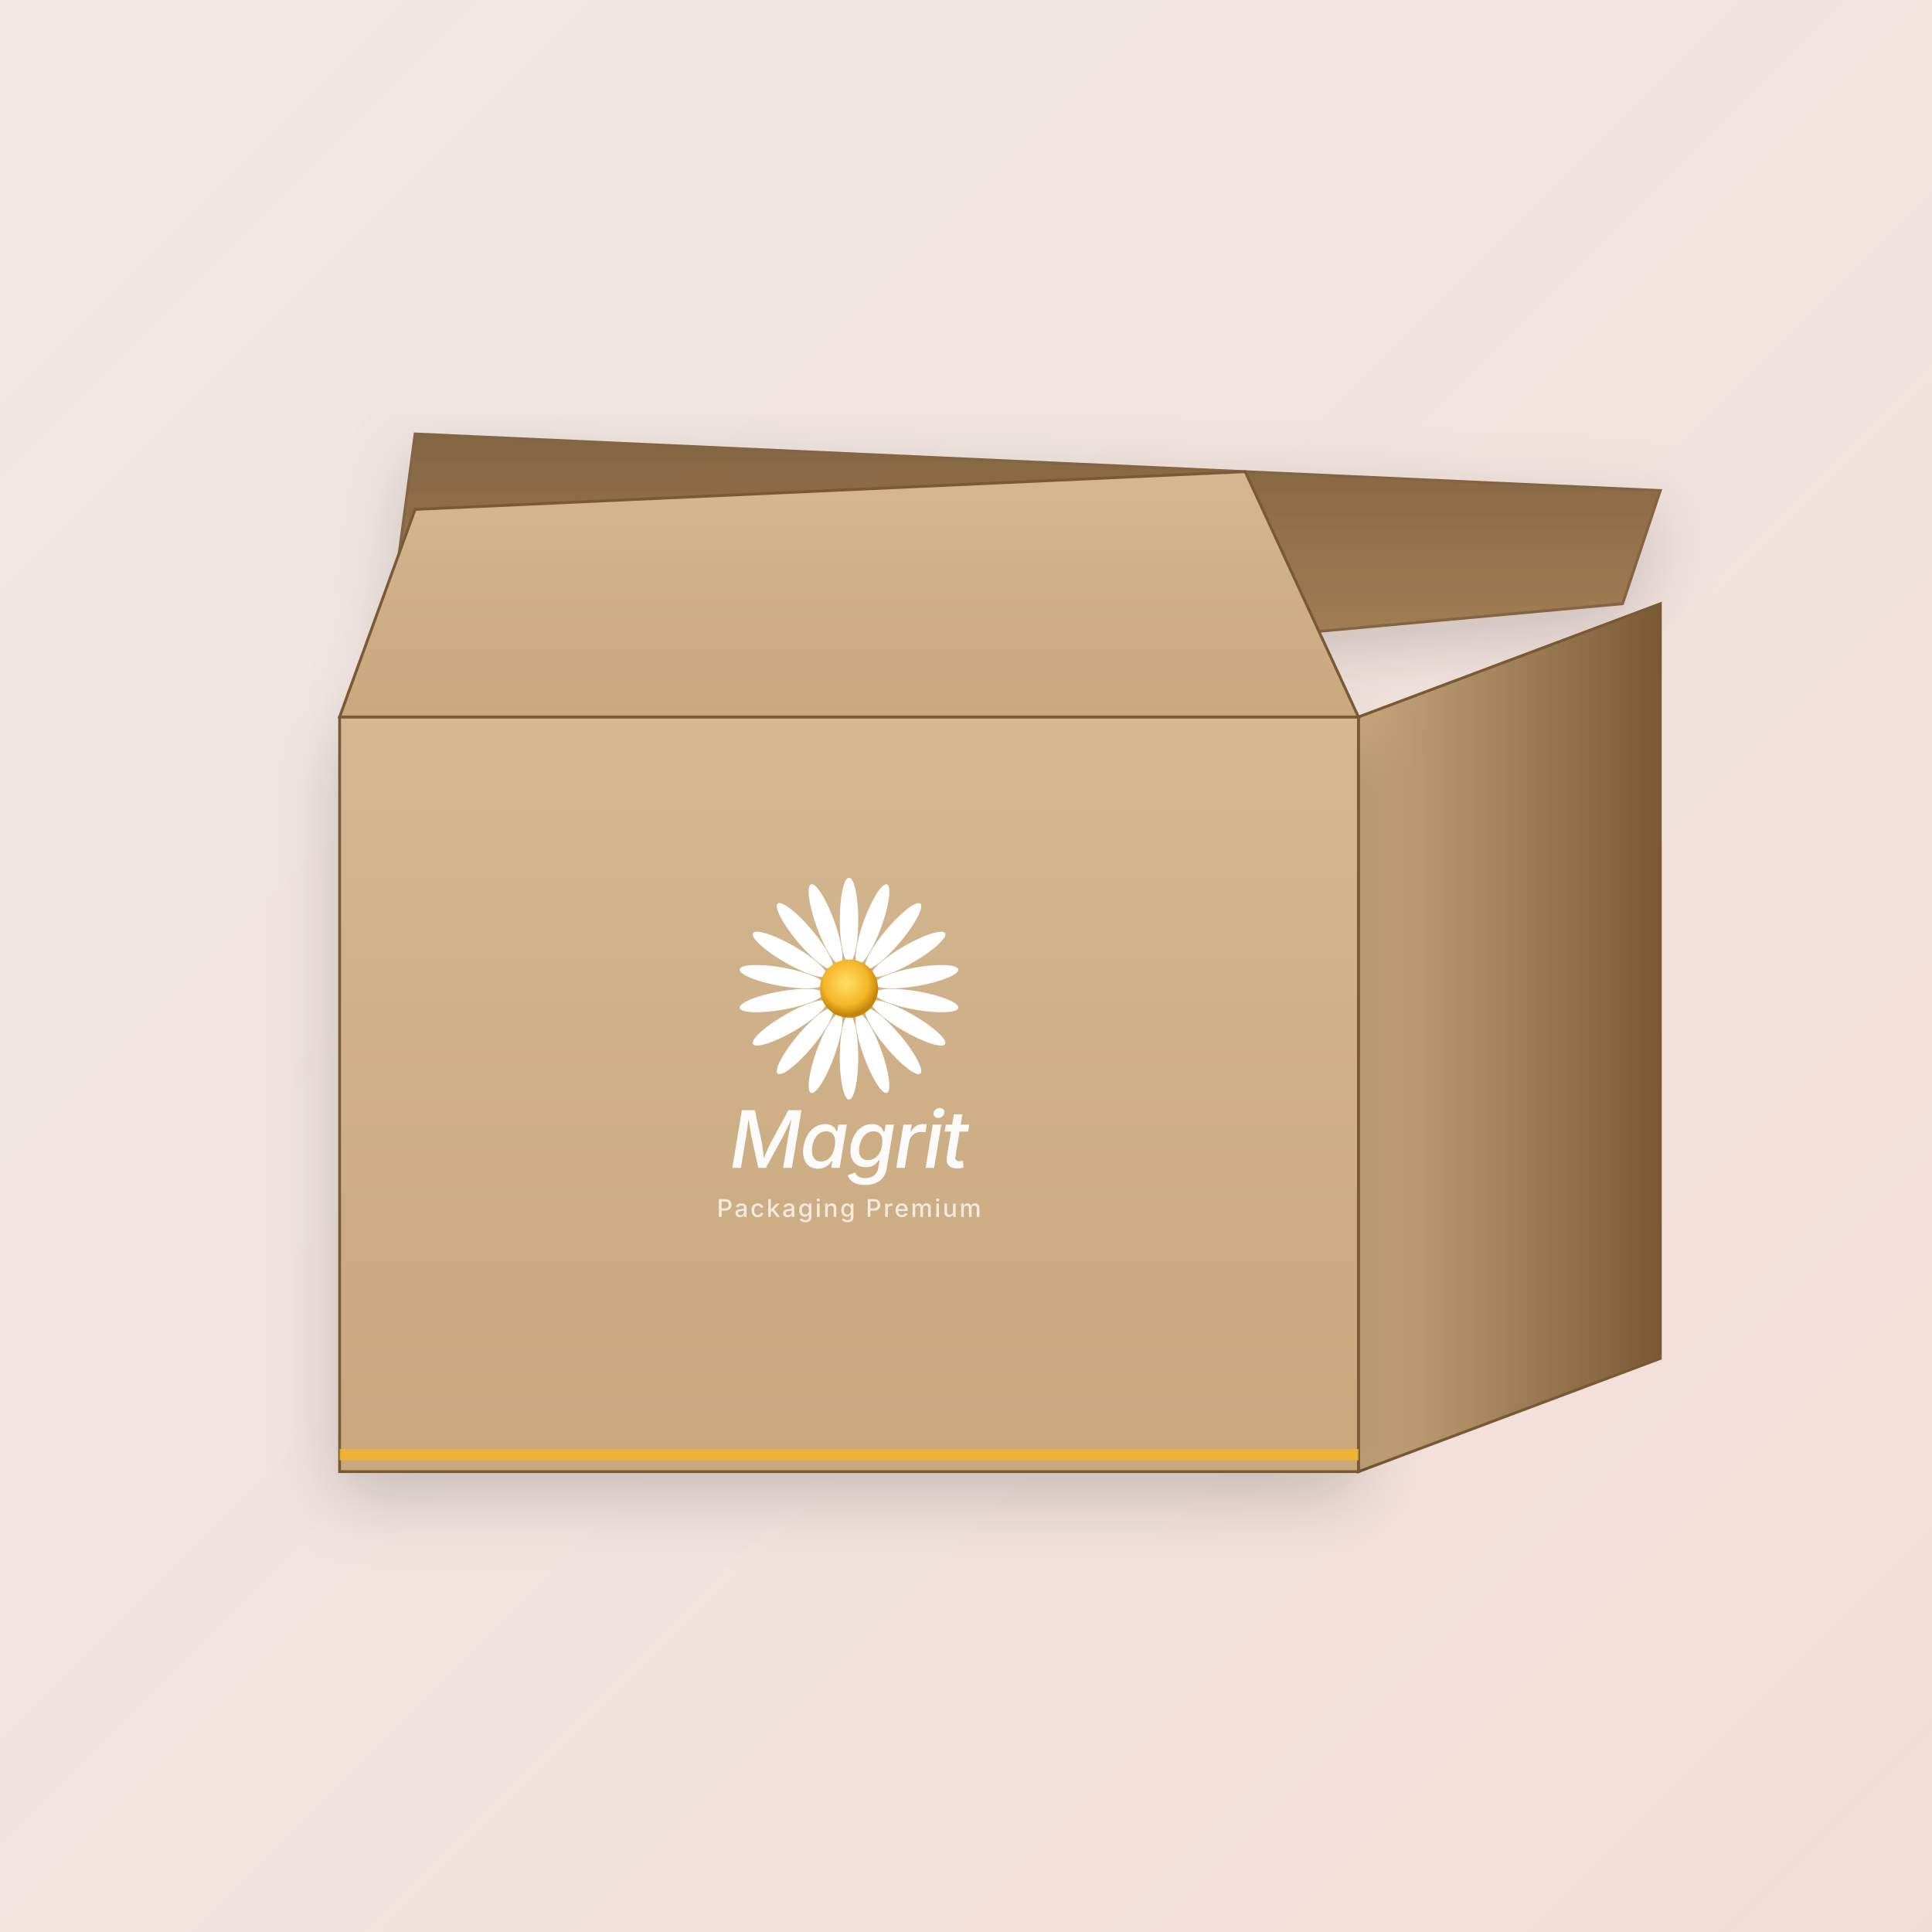
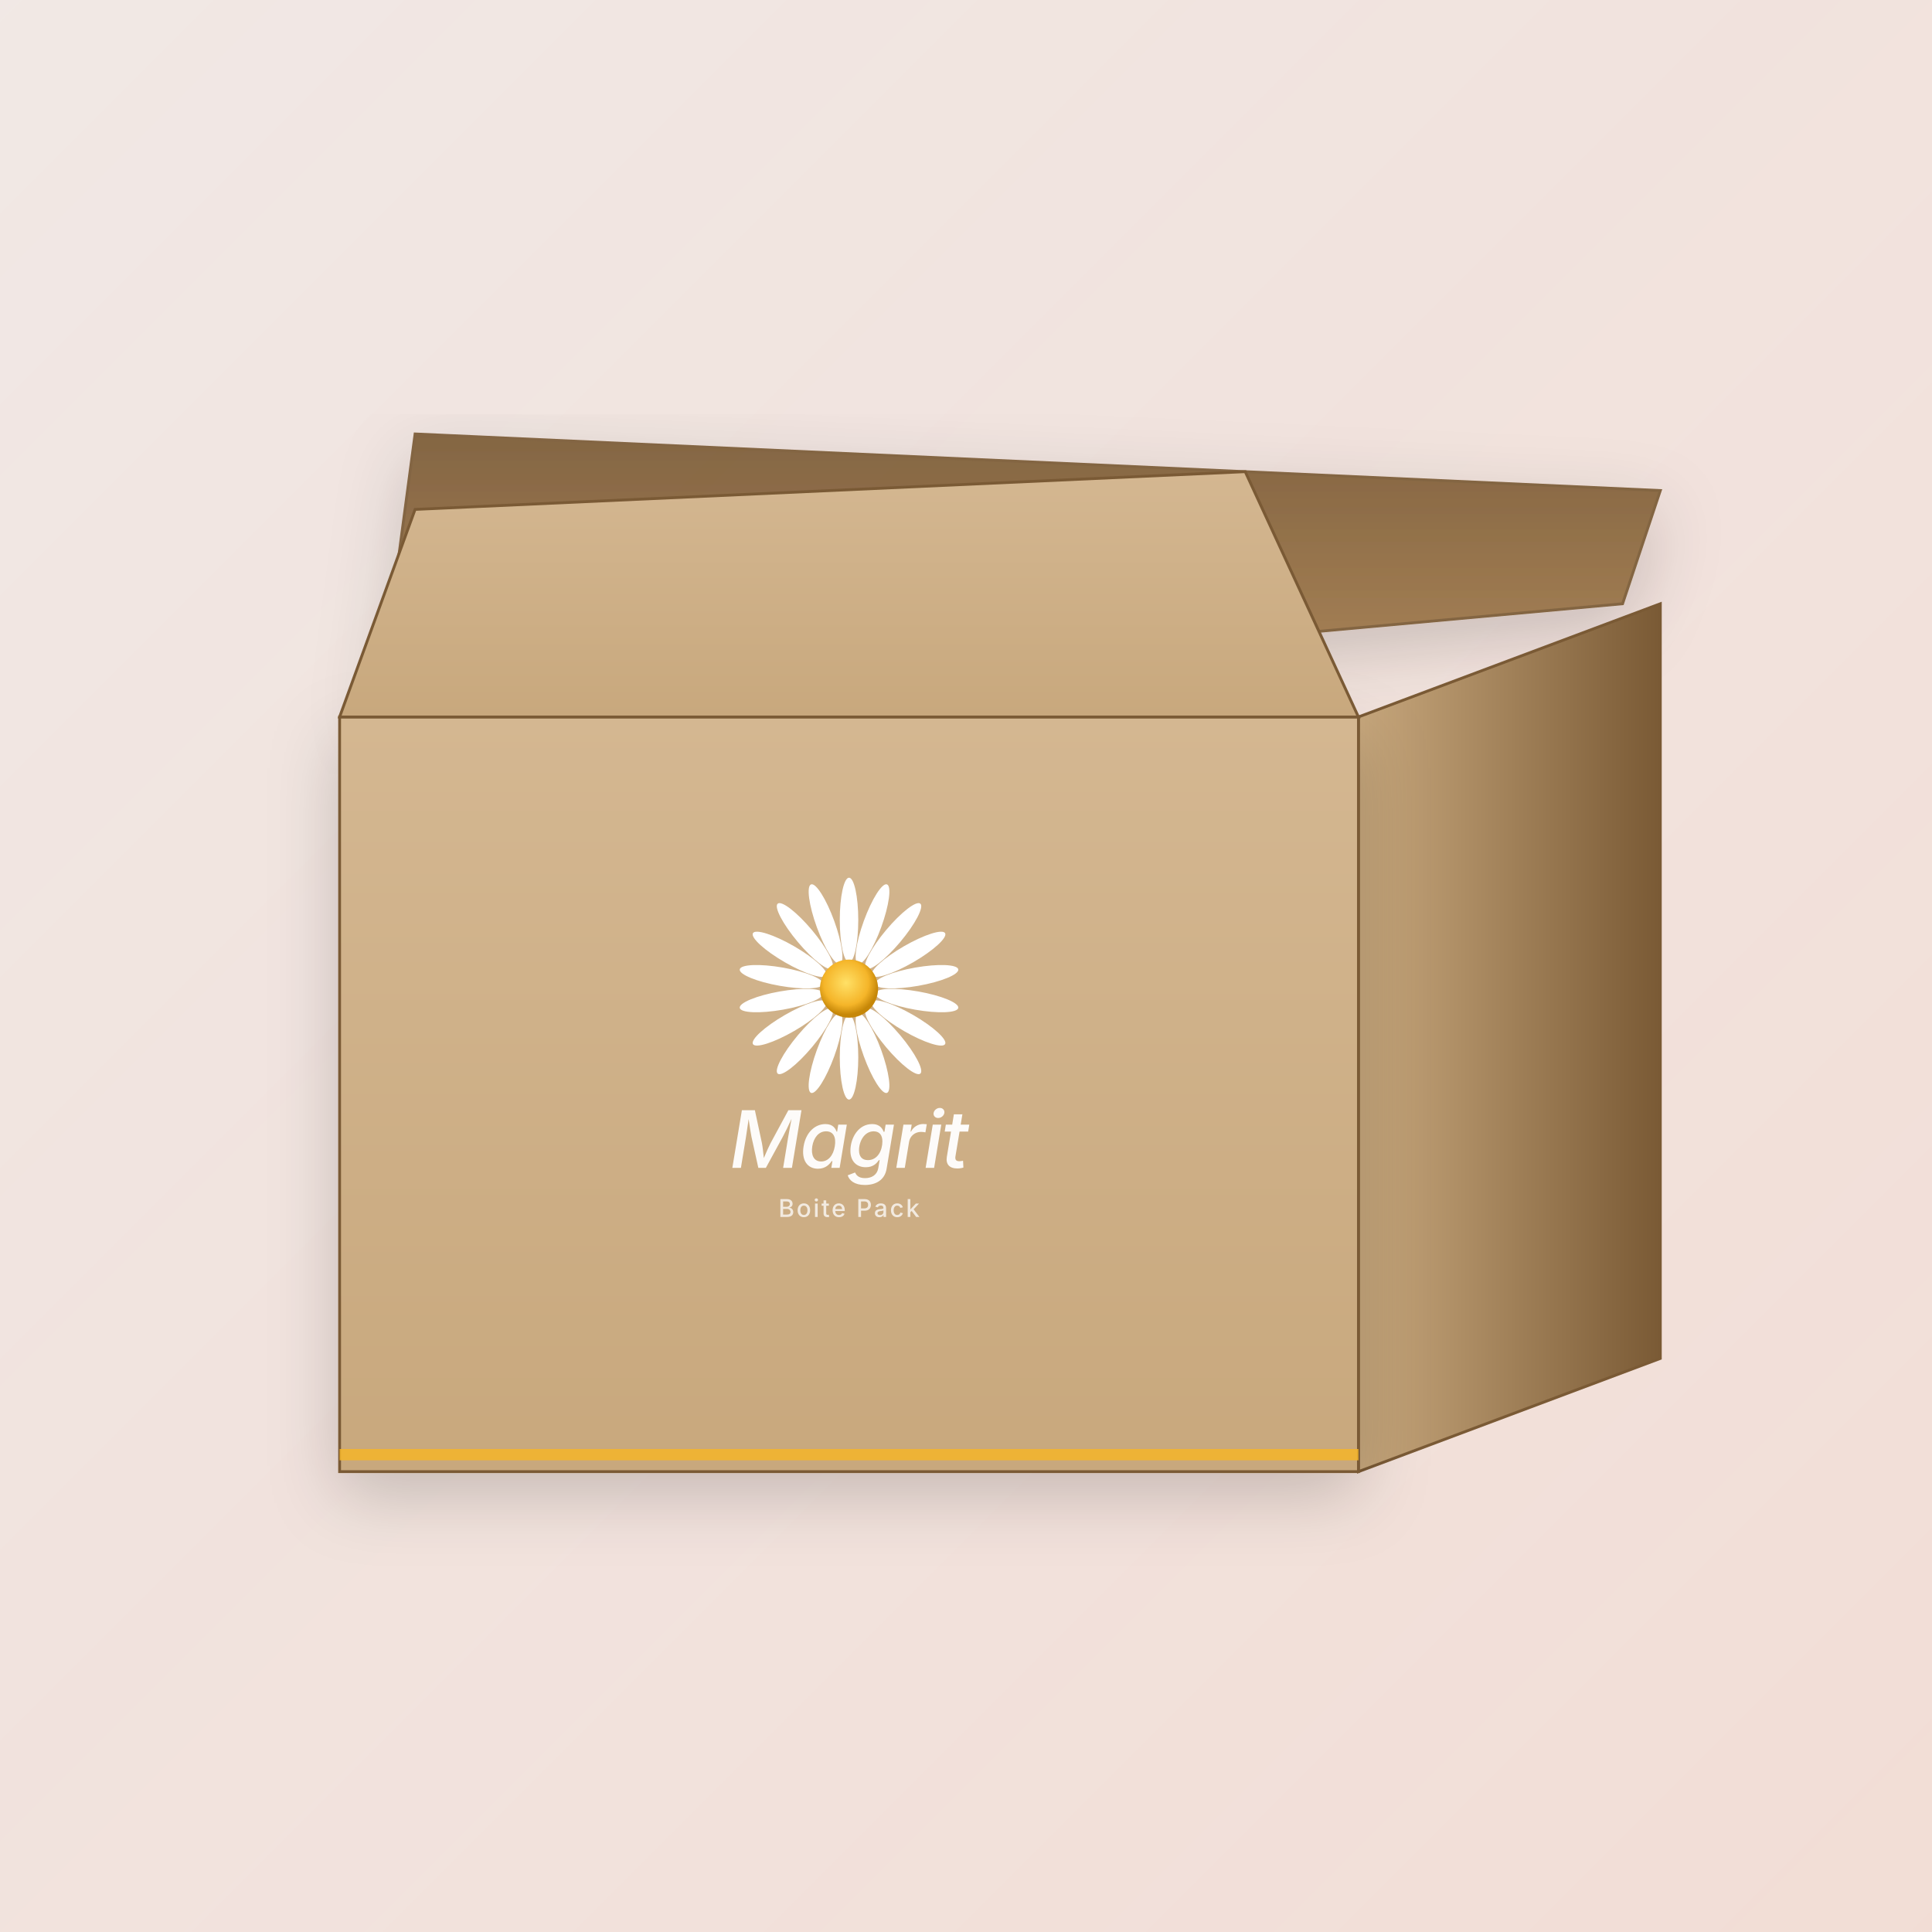
<svg xmlns="http://www.w3.org/2000/svg" viewBox="0 0 1024 1024" width="1024" height="1024">
  <defs>
    <linearGradient id="bg" x1="0%" y1="0%" x2="100%" y2="100%">
      <stop offset="0%" stop-color="#FF6B35" stop-opacity="0.06" />
      <stop offset="100%" stop-color="#FF6B35" stop-opacity="0.14" />
    </linearGradient>
    <linearGradient id="kraftFace" x1="0%" y1="0%" x2="0%" y2="100%">
      <stop offset="0%" stop-color="#D4B791" />
      <stop offset="100%" stop-color="#C8A87D" />
    </linearGradient>
    <linearGradient id="kraftSide" x1="0%" y1="0%" x2="100%" y2="0%">
      <stop offset="0%" stop-color="#C8A87D" />
      <stop offset="100%" stop-color="#7A5A35" />
    </linearGradient>
    <linearGradient id="kraftFlapBack" x1="0%" y1="0%" x2="0%" y2="100%">
      <stop offset="0%" stop-color="#7A5A35" />
      <stop offset="100%" stop-color="#A87F4E" />
    </linearGradient>
    <linearGradient id="kraftFlapFront" x1="0%" y1="100%" x2="0%" y2="0%">
      <stop offset="0%" stop-color="#C8A87D" />
      <stop offset="100%" stop-color="#D4B791" />
    </linearGradient>
    <radialGradient id="mgCorePackaging" cx="45%" cy="40%" r="55%">
      <stop offset="0%" stop-color="#FFE066" />
      <stop offset="70%" stop-color="#F5B529" />
      <stop offset="100%" stop-color="#C68708" />
    </radialGradient>
    <filter id="boxShadow" x="-15%" y="-15%" width="130%" height="135%">
      <feDropShadow dx="0" dy="12" stdDeviation="18" flood-color="#000" flood-opacity="0.18" />
    </filter>
    <filter id="shadowDouble" x="-15%" y="-15%" width="130%" height="130%">
      <feDropShadow dx="0" dy="4" stdDeviation="6" flood-color="#000" flood-opacity="0.18" />
      <feDropShadow dx="0" dy="18" stdDeviation="24" flood-color="#FF6B35" flood-opacity="0.22" />
    </filter>
    <linearGradient id="paperHighlight" x1="0%" y1="0%" x2="0%" y2="100%">
      <stop offset="0%" stop-color="#ffffff" stop-opacity="0.35" />
      <stop offset="35%" stop-color="#ffffff" stop-opacity="0.05" />
      <stop offset="100%" stop-color="#ffffff" stop-opacity="0" />
    </linearGradient>
    <pattern id="paperTexture" width="6" height="6" patternUnits="userSpaceOnUse">
      <rect width="6" height="6" fill="white" />
      <circle cx="1" cy="1" r="0.3" fill="#e5e5e5" opacity="0.6" />
      <circle cx="4" cy="3" r="0.25" fill="#e5e5e5" opacity="0.5" />
    </pattern>
  </defs>
  <rect width="1024" height="1024" fill="url(#bg)" />
  <polygon points="200,380 860,320 880,260 220,230" fill="url(#kraftFlapBack)" stroke="#7A5A35" stroke-width="1.5" opacity="0.92" filter="url(#boxShadow)" />
  <polygon points="720,380 880,320 880,720 720,780" fill="url(#kraftSide)" stroke="#7A5A35" stroke-width="1.5" />
  <polygon points="180,380 720,380 720,780 180,780" fill="url(#kraftFace)" stroke="#7A5A35" stroke-width="1.5" filter="url(#boxShadow)" />
  <line x1="180" y1="380" x2="720" y2="380" stroke="#7A5A35" stroke-width="1" opacity="0.35" />
  <line x1="720" y1="380" x2="720" y2="780" stroke="#7A5A35" stroke-width="1" opacity="0.35" />
  <polygon points="180,380 720,380 660,250 220,270" fill="url(#kraftFlapFront)" stroke="#7A5A35" stroke-width="1.5" />
  <g transform="translate(450 524)">
    <g fill="#FFFFFF">
      <ellipse cx="0" cy="-36.4" rx="4.9" ry="22.4" transform="rotate(0)" />
      <ellipse cx="0" cy="-36.4" rx="4.9" ry="22.4" transform="rotate(20)" />
      <ellipse cx="0" cy="-36.4" rx="4.9" ry="22.4" transform="rotate(40)" />
      <ellipse cx="0" cy="-36.4" rx="4.9" ry="22.4" transform="rotate(60)" />
      <ellipse cx="0" cy="-36.4" rx="4.9" ry="22.4" transform="rotate(80)" />
      <ellipse cx="0" cy="-36.4" rx="4.9" ry="22.4" transform="rotate(100)" />
      <ellipse cx="0" cy="-36.4" rx="4.9" ry="22.4" transform="rotate(120)" />
      <ellipse cx="0" cy="-36.4" rx="4.9" ry="22.4" transform="rotate(140)" />
      <ellipse cx="0" cy="-36.4" rx="4.9" ry="22.4" transform="rotate(160)" />
      <ellipse cx="0" cy="-36.4" rx="4.9" ry="22.4" transform="rotate(180)" />
      <ellipse cx="0" cy="-36.4" rx="4.9" ry="22.4" transform="rotate(200)" />
      <ellipse cx="0" cy="-36.4" rx="4.9" ry="22.4" transform="rotate(220)" />
      <ellipse cx="0" cy="-36.4" rx="4.9" ry="22.4" transform="rotate(240)" />
      <ellipse cx="0" cy="-36.4" rx="4.9" ry="22.4" transform="rotate(260)" />
      <ellipse cx="0" cy="-36.4" rx="4.9" ry="22.4" transform="rotate(280)" />
      <ellipse cx="0" cy="-36.4" rx="4.9" ry="22.4" transform="rotate(300)" />
      <ellipse cx="0" cy="-36.4" rx="4.9" ry="22.4" transform="rotate(320)" />
      <ellipse cx="0" cy="-36.4" rx="4.9" ry="22.4" transform="rotate(340)" />
    </g>
    <circle r="15.4" fill="url(#mgCorePackaging)" />
  </g>
  <text x="450" y="619" text-anchor="middle" font-family="Inter" font-size="42" font-weight="500" font-style="italic" fill="#FFFFFF" letter-spacing="-0.025em" opacity="0.95">Magrit</text>
-   <text x="450" y="645" text-anchor="middle" font-family="Inter" font-size="13" font-weight="500" fill="#FFFFFF" opacity="0.75" letter-spacing="0.08em">Packaging Premium</text>
+   <text x="450" y="645" text-anchor="middle" font-family="Inter" font-size="13" font-weight="500" fill="#FFFFFF" opacity="0.75" letter-spacing="0.08em">Boite Pack</text>
  <rect x="180" y="768" width="540" height="6" fill="#F5B529" opacity="0.85" />
</svg>
